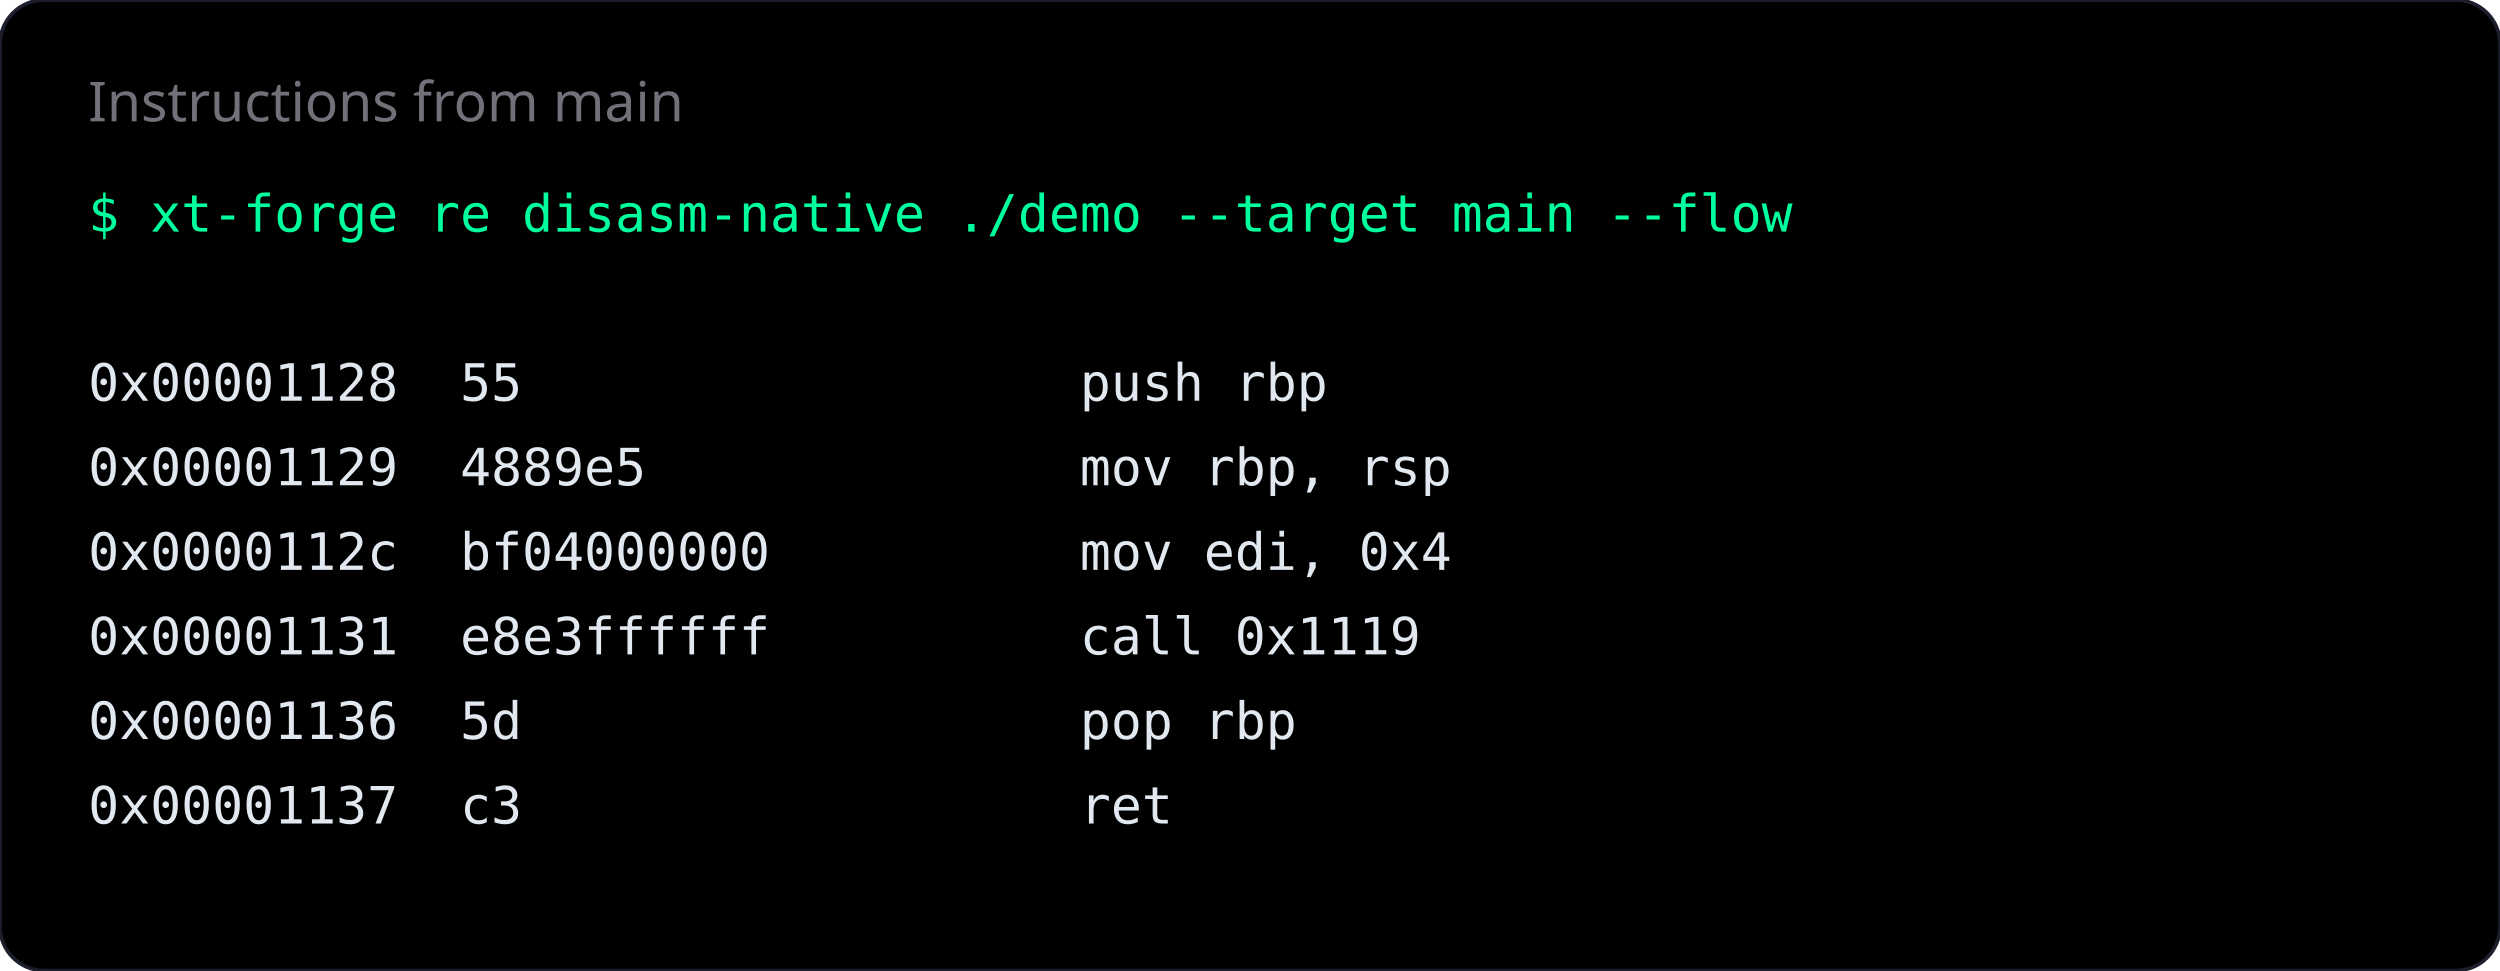
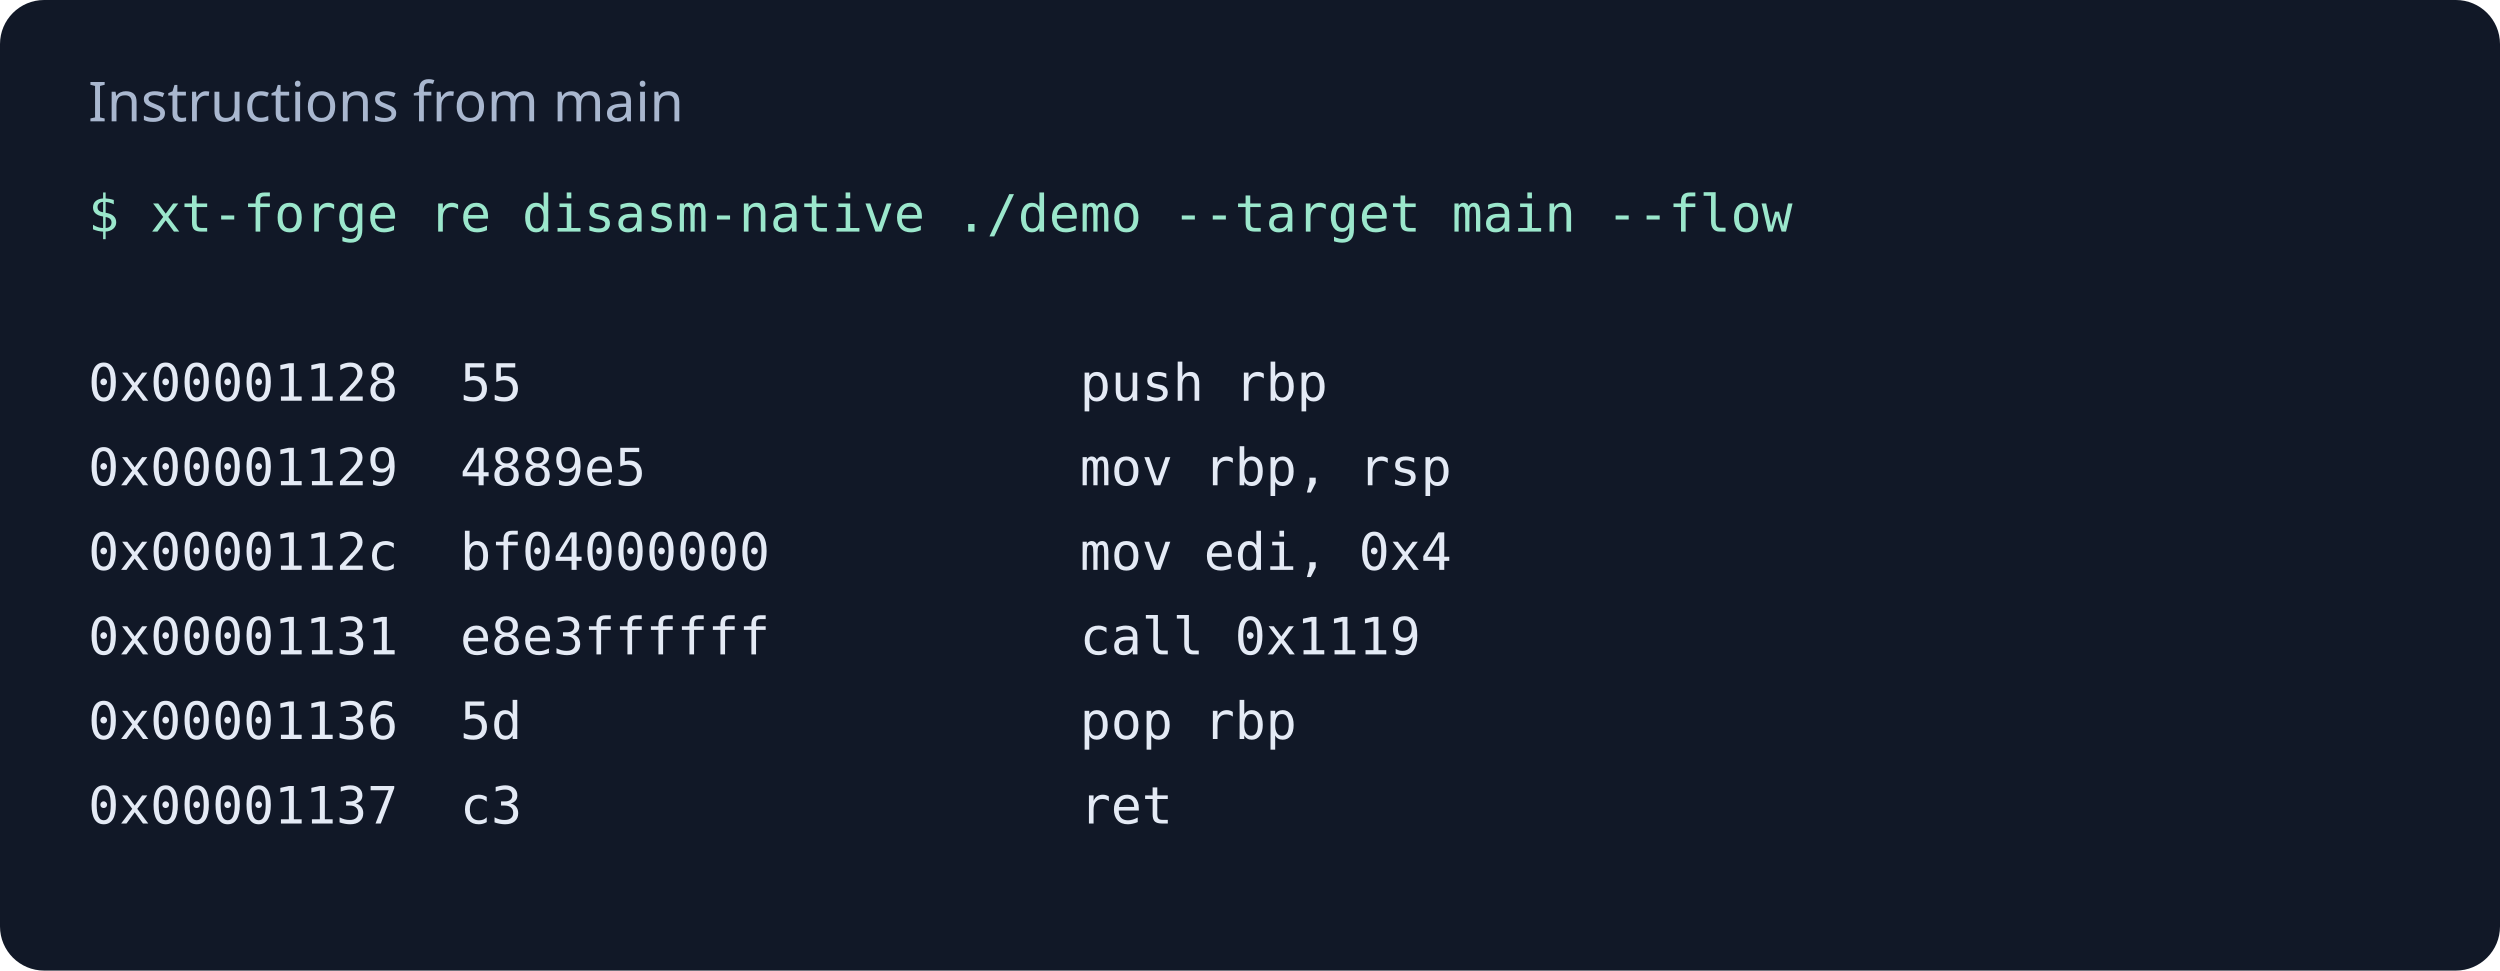
<svg xmlns="http://www.w3.org/2000/svg" width="680" height="264" viewBox="0 0 680 264" role="img" aria-labelledby="title">
-   <rect width="100%" height="100%" rx="12" fill="#000000" stroke="#1c1f2b" stroke-width="1" />
-   <text x="24" y="33" fill="#71717a" font-family="system-ui, sans-serif" font-size="15">Instructions from main</text>
+   <rect width="100%" height="100%" rx="12" fill="#111827" />
+   <text x="24" y="33" fill="#a9b7cf" font-family="system-ui, sans-serif" font-size="15">Instructions from main</text>
  <g font-family="monospace" font-size="14" xml:space="preserve">
-     <text x="24" y="63" fill="#00ff9d">$ xt-forge re disasm-native ./demo --target main --flow</text>
-     <text x="24" y="86" fill="#e2e8f0" />
-     <text x="24" y="109" fill="#e2e8f0">0x00001128  55                  push rbp</text>
-     <text x="24" y="132" fill="#e2e8f0">0x00001129  4889e5              mov rbp, rsp</text>
-     <text x="24" y="155" fill="#e2e8f0">0x0000112c  bf04000000          mov edi, 0x4</text>
-     <text x="24" y="178" fill="#e2e8f0">0x00001131  e8e3ffffff          call 0x1119</text>
-     <text x="24" y="201" fill="#e2e8f0">0x00001136  5d                  pop rbp</text>
-     <text x="24" y="224" fill="#e2e8f0">0x00001137  c3                  ret</text>
+     <text x="24" y="63" fill="#9be7cc">$ xt-forge re disasm-native ./demo --target main --flow</text>
+     <text x="24" y="86" fill="#e4eaf5" />
+     <text x="24" y="109" fill="#e4eaf5">0x00001128  55                  push rbp</text>
+     <text x="24" y="132" fill="#e4eaf5">0x00001129  4889e5              mov rbp, rsp</text>
+     <text x="24" y="155" fill="#e4eaf5">0x0000112c  bf04000000          mov edi, 0x4</text>
+     <text x="24" y="178" fill="#e4eaf5">0x00001131  e8e3ffffff          call 0x1119</text>
+     <text x="24" y="201" fill="#e4eaf5">0x00001136  5d                  pop rbp</text>
+     <text x="24" y="224" fill="#e4eaf5">0x00001137  c3                  ret</text>
  </g>
</svg>
